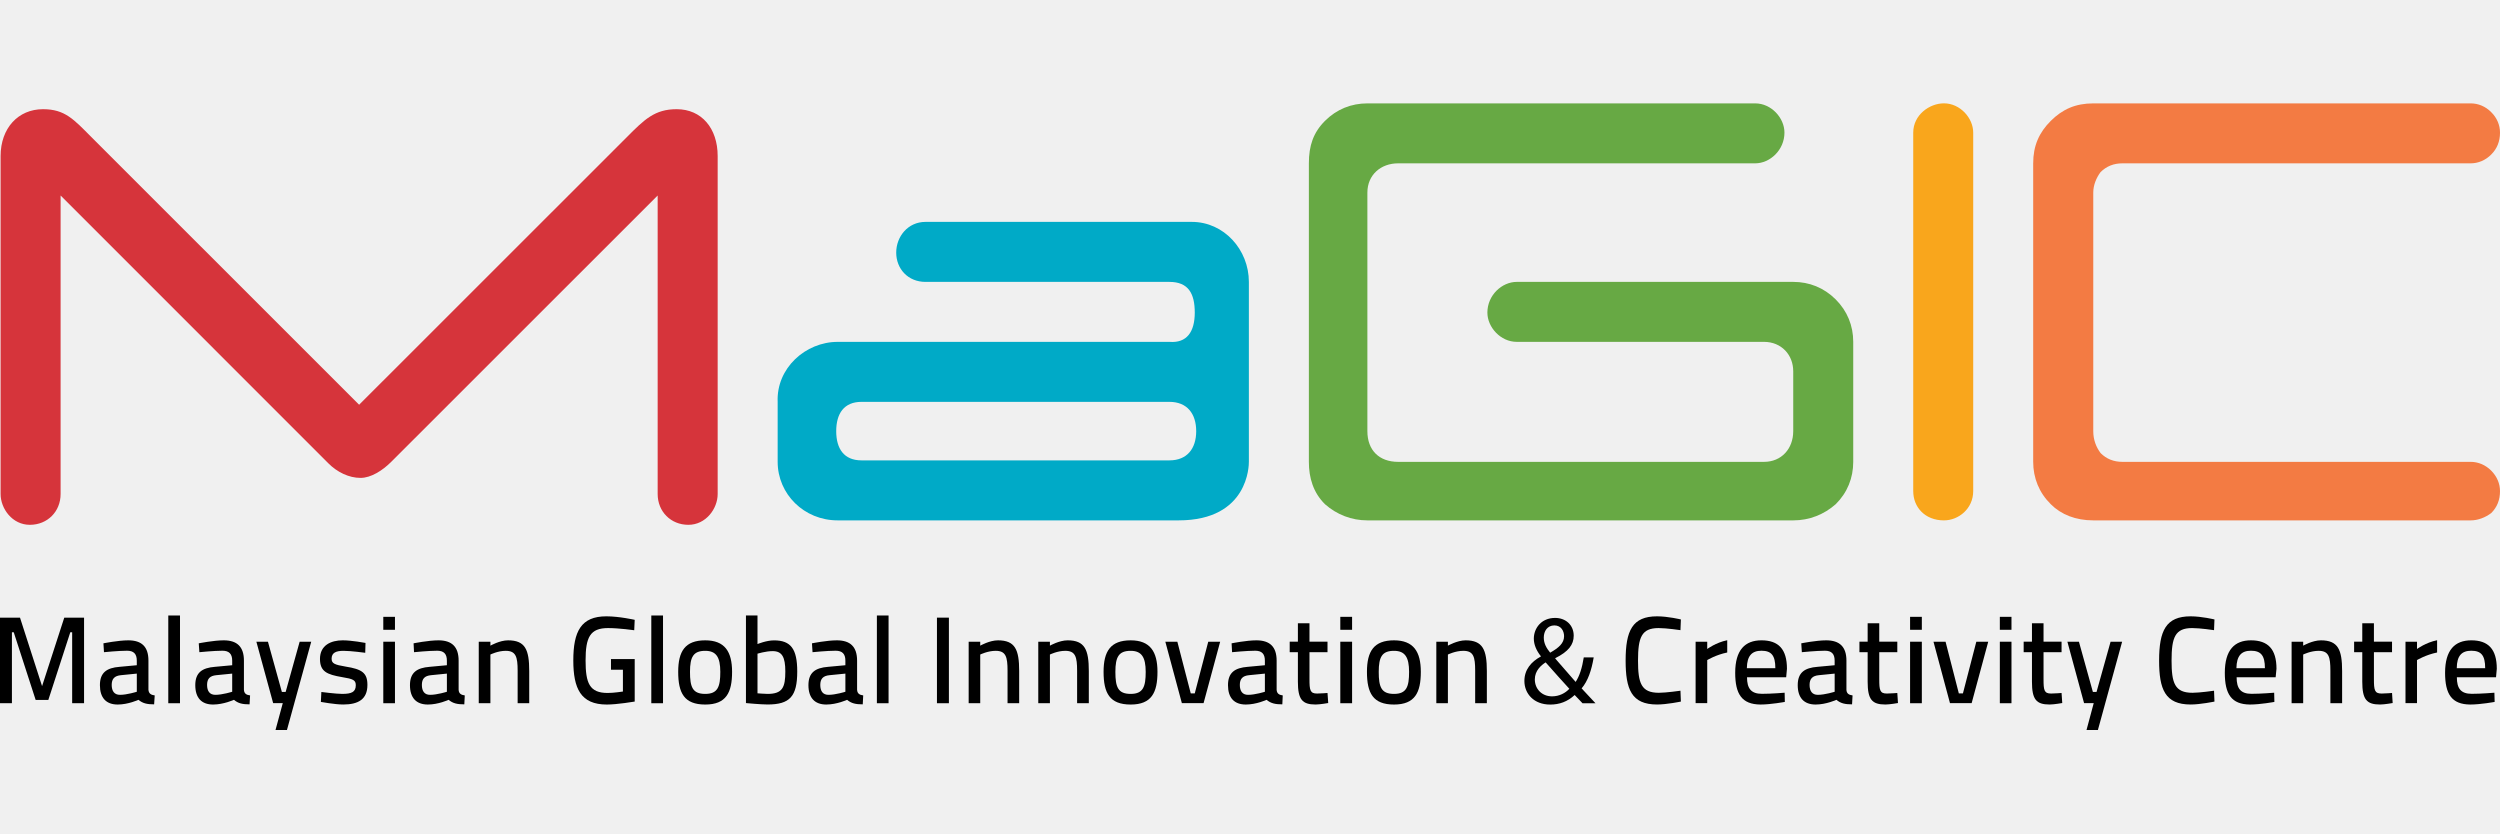
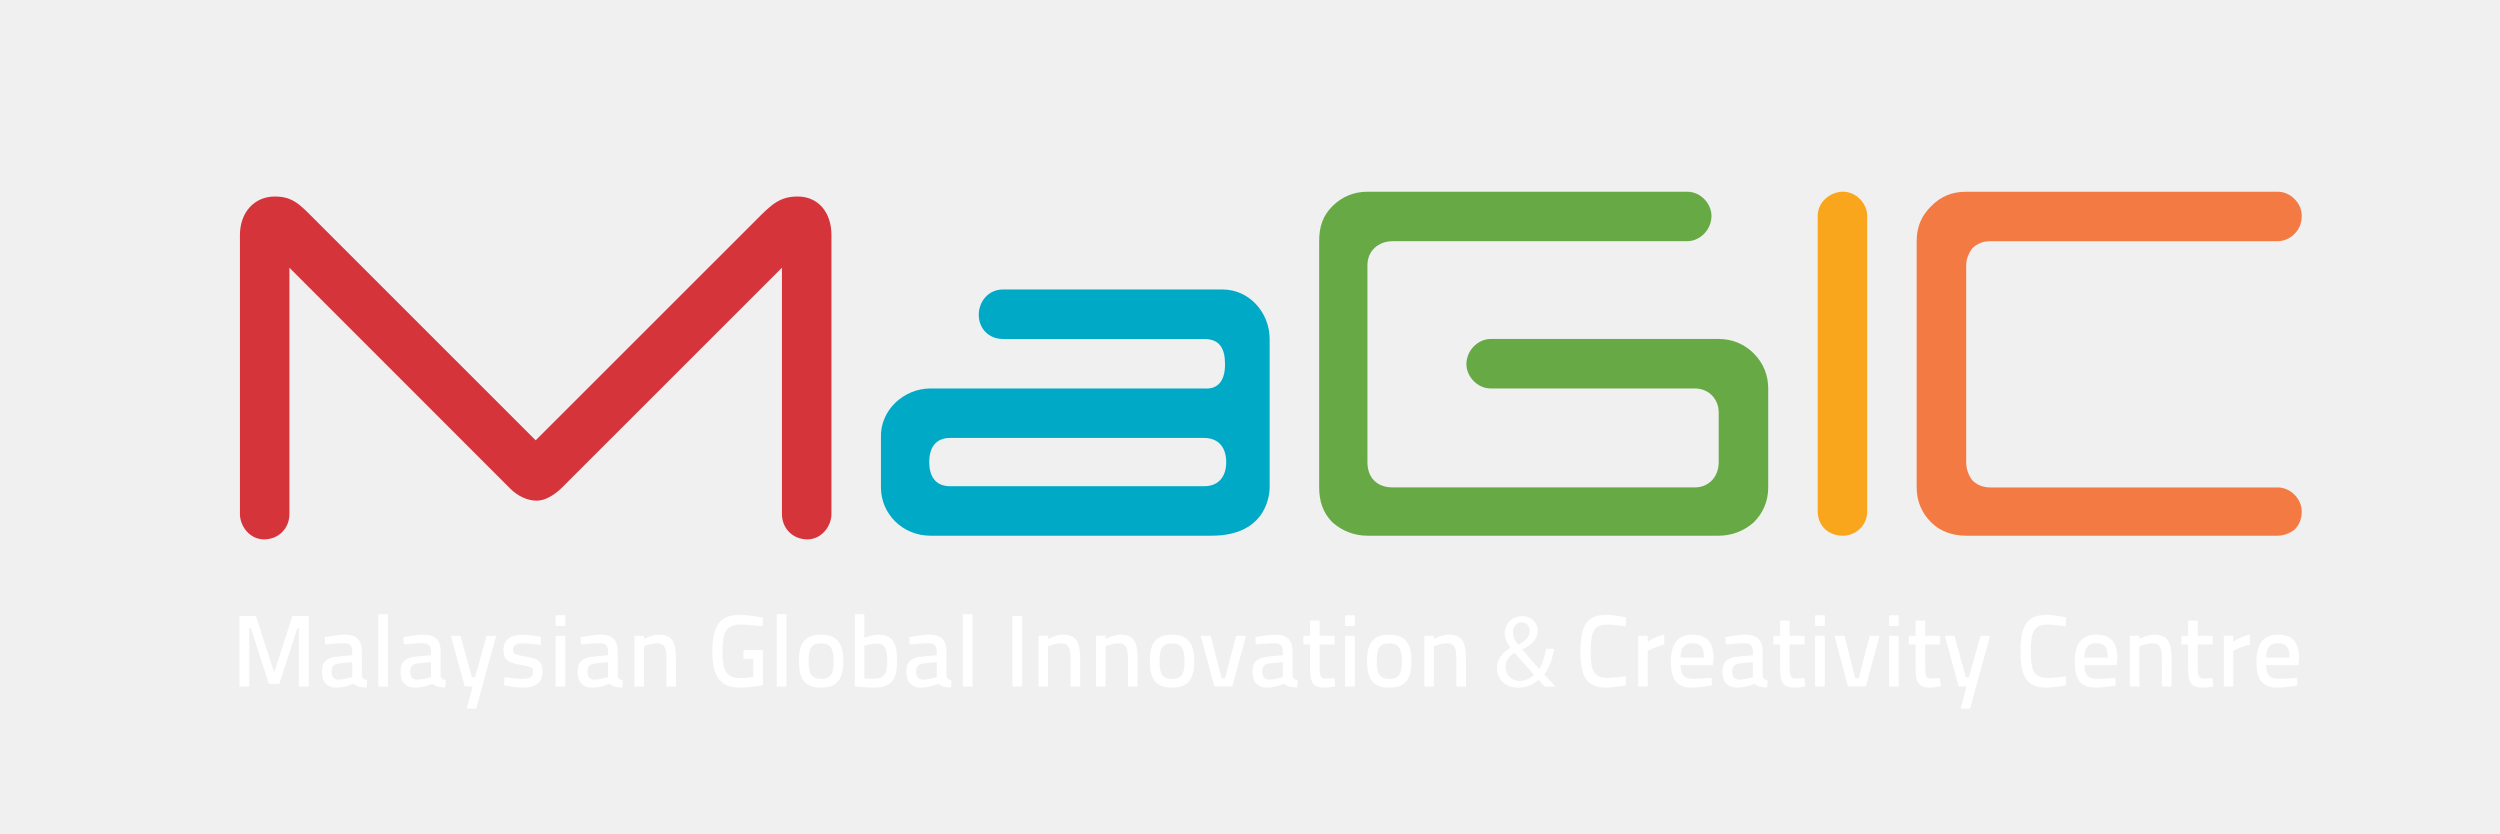
- <svg xmlns="http://www.w3.org/2000/svg" version="1.1" id="Layer_1" x="0px" y="0px" width="300px" height="100px" viewBox="-95 -20 300 100" enable-background="new -95 -20 300 100" xml:space="preserve">
-   <g>
-     <path fill="#D6343B" d="M-19.767-3.557c2.107-2.112,3.331-3.34,5.968-3.34c2.984,0,4.919,2.286,4.919,5.622v40.558   c0,1.757-1.41,3.695-3.514,3.695c-2.108,0-3.687-1.588-3.687-3.695V3.461l-31.97,31.957c-1.054,1.059-2.447,1.93-3.679,1.93   c-1.409,0-2.811-0.693-3.864-1.747L-87.728,3.461v35.822c0,2.107-1.579,3.695-3.691,3.695c-2.104,0-3.509-1.938-3.509-3.695V-1.275   c0-3.336,2.104-5.622,5.088-5.622c2.637,0,3.695,1.228,5.799,3.34l32.135,32.126L-19.767-3.557z" />
-     <path fill="#67A944" d="M69.086,42.445c-1.93,0-3.683-0.703-5.088-1.939c-1.404-1.389-1.934-3.157-1.934-5.083V-0.399   c0-2.112,0.529-3.69,1.934-5.096c1.405-1.401,3.158-2.099,5.088-2.099h46.544c1.926,0,3.505,1.748,3.505,3.504   c0,2.108-1.753,3.69-3.505,3.69H72.781c-2.107,0-3.695,1.405-3.695,3.51v28.63c0,2.281,1.406,3.683,3.695,3.683h43.898   c2.107,0,3.508-1.583,3.508-3.683v-7.2c0-1.938-1.4-3.517-3.508-3.517H87.004c-1.931,0-3.518-1.757-3.518-3.509   c0-2.107,1.761-3.687,3.518-3.687h33.184c1.935,0,3.691,0.703,5.093,2.1c1.405,1.406,2.107,3.167,2.107,5.097v14.4   c0,1.926-0.702,3.694-2.107,5.083c-1.401,1.236-3.158,1.939-5.093,1.939H69.086z" />
-     <path fill="#F9A61C" d="M134.588,38.936V-4.09c0-2.1,1.93-3.509,3.687-3.509c1.931,0,3.51,1.753,3.51,3.509v43.026   c0,2.104-1.753,3.51-3.51,3.51C135.998,42.445,134.588,40.866,134.588,38.936" />
-     <path fill="#F37B43" d="M156.192,42.445c-2.112,0-3.869-0.703-5.097-1.939c-1.409-1.389-2.112-3.157-2.112-5.083V-0.399   c0-2.112,0.703-3.69,2.112-5.096c1.405-1.401,2.984-2.099,5.097-2.099h45.303c0.868,0,1.753,0.346,2.451,1.053   C204.652-5.847,205-4.962,205-4.09c0,1.054-0.348,1.93-1.054,2.633c-0.698,0.706-1.583,1.057-2.451,1.057H159.7   c-1.053,0-1.93,0.352-2.632,1.054c-0.525,0.699-0.876,1.579-0.876,2.456v28.63c0,1.045,0.351,1.922,0.876,2.625   c0.702,0.709,1.579,1.058,2.632,1.058h41.795c0.868,0,1.753,0.352,2.451,1.054c0.706,0.711,1.054,1.583,1.054,2.459   c0,1.055-0.348,1.931-1.054,2.633c-0.698,0.525-1.583,0.877-2.451,0.877H156.192z" />
-     <path fill="#00AAC7" d="M45.33,35.245H8.379c-2.1,0-3.033-1.401-3.033-3.505c0-2.112,0.934-3.517,3.033-3.517H45.33   c2.111,0,3.215,1.405,3.215,3.517C48.545,33.844,47.441,35.245,45.33,35.245 M48.021,6.627H16.059   c-2.107,0-3.513,1.757-3.513,3.691c0,1.93,1.405,3.51,3.513,3.51H45.33c2.285,0,3.042,1.405,3.042,3.687   c0,2.277-0.931,3.682-3.042,3.509H5.523c-3.864,0-7.373,3.158-7.204,7.2v7.199c0,3.857,3.158,7.022,7.204,7.022h40.909   c8.432,0,8.432-6.671,8.432-7.022V13.828C54.864,9.963,51.88,6.627,48.021,6.627" />
-     <polygon points="-95,54.119 -92.599,54.119 -89.951,62.338 -87.288,54.119 -84.913,54.119 -84.913,64.387 -86.341,64.387    -86.341,55.869 -86.564,55.869 -89.201,63.996 -90.72,63.996 -93.352,55.869 -93.57,55.869 -93.57,64.387 -95,64.387  " />
-     <path d="M-77.187,62.783c0.042,0.428,0.289,0.611,0.753,0.666l-0.07,1.074c-0.835,0-1.371-0.117-1.877-0.545   c0,0-1.241,0.566-2.492,0.566c-1.401,0-2.137-0.816-2.137-2.322c0-1.51,0.806-2.08,2.357-2.203l2.068-0.191v-0.553   c0-0.822-0.384-1.188-1.165-1.188c-1.017,0-2.773,0.176-2.773,0.176l-0.066-1.064c0,0,1.79-0.359,2.982-0.359   c1.618,0,2.42,0.773,2.42,2.436V62.783z M-80.491,61.023c-0.762,0.074-1.105,0.43-1.105,1.168s0.316,1.189,0.997,1.189   c0.851,0,2.016-0.369,2.016-0.369v-2.178L-80.491,61.023z" />
-     <rect x="-74.806" y="53.859" width="1.405" height="10.529" />
-     <path d="M-65.728,62.783c0.027,0.428,0.273,0.611,0.738,0.666l-0.062,1.074c-0.847,0-1.372-0.117-1.872-0.545   c0,0-1.252,0.566-2.504,0.566c-1.401,0-2.138-0.816-2.138-2.322c0-1.51,0.814-2.08,2.359-2.203l2.071-0.191v-0.553   c0-0.822-0.393-1.188-1.17-1.188c-1.019,0-2.769,0.176-2.769,0.176l-0.074-1.064c0,0,1.794-0.359,2.994-0.359   c1.607,0,2.426,0.773,2.426,2.436V62.783z M-69.048,61.023c-0.765,0.074-1.102,0.43-1.102,1.168s0.312,1.189,0.993,1.189   c0.852,0,2.021-0.369,2.021-0.369v-2.178L-69.048,61.023z" />
-     <polygon points="-62.847,57.006 -61.175,63.035 -60.723,63.035 -59.042,57.006 -57.653,57.006 -60.567,67.6 -61.939,67.6    -61.067,64.379 -62.221,64.379 -64.235,57.006  " />
-     <path d="M-51.171,58.334c0,0-1.698-0.234-2.618-0.234c-0.884,0-1.418,0.227-1.418,0.941c0,0.568,0.342,0.73,1.687,0.951   c1.951,0.309,2.61,0.746,2.61,2.199c0,1.729-1.105,2.35-2.909,2.35c-0.988,0-2.677-0.311-2.677-0.311l0.059-1.193   c0,0,1.748,0.23,2.5,0.23c1.128,0,1.631-0.23,1.631-1.039c0-0.611-0.309-0.758-1.631-0.971c-1.839-0.311-2.666-0.676-2.666-2.186   c0-1.646,1.322-2.232,2.731-2.232c1.087,0,2.732,0.312,2.732,0.312L-51.171,58.334z" />
-     <path d="M-49.005,54.02h1.401v1.555h-1.401V54.02z M-49.005,57.006h1.401v7.381h-1.401V57.006z" />
-     <path d="M-39.964,62.783c0.025,0.428,0.281,0.611,0.736,0.666l-0.054,1.074c-0.844,0-1.377-0.117-1.881-0.545   c0,0-1.235,0.566-2.49,0.566c-1.407,0-2.151-0.816-2.151-2.322c0-1.51,0.814-2.08,2.366-2.203l2.064-0.191v-0.553   c0-0.822-0.382-1.188-1.161-1.188c-1.021,0-2.782,0.176-2.782,0.176l-0.053-1.064c0,0,1.789-0.359,2.987-0.359   c1.601,0,2.418,0.773,2.418,2.436V62.783z M-43.276,61.023c-0.767,0.074-1.099,0.43-1.099,1.168s0.308,1.189,0.983,1.189   c0.857,0,2.019-0.369,2.019-0.369v-2.178L-43.276,61.023z" />
-     <path d="M-37.55,64.387v-7.381h1.399v0.473c0,0,1.114-0.639,2.118-0.639c2.061,0,2.54,1.113,2.54,3.682v3.865h-1.39v-3.895   c0-1.668-0.208-2.393-1.432-2.393c-0.942,0-1.837,0.445-1.837,0.445v5.842H-37.55z" />
-     <path d="M-21.681,59.09h2.846v5.098c0,0-2.095,0.357-3.348,0.357c-3.131,0-4.02-1.926-4.02-5.291c0-3.488,0.928-5.295,3.97-5.295   c1.546,0,3.397,0.42,3.397,0.42l-0.056,1.25c0,0-1.796-0.26-3.146-0.26c-2.161,0-2.692,1.115-2.692,3.885   c0,2.713,0.458,3.902,2.653,3.902c0.779,0,1.779-0.172,1.827-0.172v-2.619h-1.433V59.09z" />
-     <rect x="-16.843" y="53.859" width="1.405" height="10.529" />
-     <path d="M-7.15,60.625c0,2.479-0.707,3.92-3.22,3.92c-2.525,0-3.246-1.377-3.246-3.92c0-2.471,0.821-3.785,3.246-3.785   C-8.033,56.84-7.15,58.191-7.15,60.625 M-8.564,60.625c0-1.764-0.492-2.525-1.806-2.525c-1.414,0-1.831,0.707-1.831,2.525   c0,1.83,0.31,2.643,1.831,2.643C-8.85,63.268-8.564,62.383-8.564,60.625" />
-     <path d="M0.669,60.582c0,2.994-0.891,3.957-3.559,3.957c-0.83,0-2.596-0.17-2.596-0.17v-10.51h1.385v3.428   c0,0,1.066-0.443,1.979-0.443C-0.104,56.844,0.669,57.863,0.669,60.582 M-0.761,60.582c0-1.771-0.413-2.447-1.521-2.447   c-0.83,0-1.818,0.307-1.818,0.307v4.756c0,0,0.876,0.07,1.211,0.07C-1.088,63.268-0.761,62.469-0.761,60.582" />
-     <path d="M7.853,62.783c0.024,0.428,0.277,0.611,0.733,0.666L8.53,64.523c-0.843,0-1.372-0.117-1.876-0.545   c0,0-1.243,0.566-2.503,0.566c-1.391,0-2.139-0.816-2.139-2.322c0-1.51,0.814-2.08,2.36-2.203l2.074-0.191v-0.553   c0-0.822-0.384-1.188-1.174-1.188c-1.021,0-2.768,0.176-2.768,0.176l-0.068-1.064c0,0,1.786-0.359,2.988-0.359   c1.612,0,2.427,0.773,2.427,2.436V62.783z M4.542,61.023c-0.771,0.074-1.108,0.43-1.108,1.168s0.303,1.189,0.986,1.189   c0.854,0,2.027-0.369,2.027-0.369v-2.178L4.542,61.023z" />
-     <rect x="10.226" y="53.859" width="1.402" height="10.529" />
-     <rect x="17.434" y="54.117" width="1.434" height="10.27" />
-     <path d="M21.24,64.387v-7.381h1.388v0.473c0,0,1.12-0.639,2.129-0.639c2.054,0,2.544,1.113,2.544,3.682v3.865h-1.396v-3.895   c0-1.668-0.2-2.393-1.427-2.393c-0.944,0-1.85,0.445-1.85,0.445v5.842H21.24z" />
-     <path d="M29.593,64.387v-7.381h1.397v0.473c0,0,1.12-0.639,2.13-0.639c2.048,0,2.538,1.113,2.538,3.682v3.865h-1.405v-3.895   c0-1.668-0.197-2.393-1.422-2.393c-0.944,0-1.841,0.445-1.841,0.445v5.842H29.593z" />
-     <path d="M43.897,60.625c0,2.479-0.704,3.92-3.216,3.92c-2.527,0-3.252-1.377-3.252-3.92c0-2.471,0.832-3.785,3.252-3.785   C43.013,56.84,43.897,58.191,43.897,60.625 M42.484,60.625c0-1.764-0.492-2.525-1.803-2.525c-1.419,0-1.835,0.707-1.835,2.525   c0,1.83,0.31,2.643,1.835,2.643C42.194,63.268,42.484,62.383,42.484,60.625" />
-     <polygon points="46.282,57.006 47.89,63.211 48.37,63.211 49.99,57.006 51.42,57.006 49.428,64.379 46.824,64.379 44.84,57.006     " />
-     <path d="M58.196,62.783c0.033,0.428,0.274,0.611,0.733,0.666l-0.05,1.074c-0.841,0-1.382-0.117-1.885-0.545   c0,0-1.236,0.566-2.492,0.566c-1.409,0-2.143-0.816-2.143-2.322c0-1.51,0.81-2.08,2.37-2.203l2.056-0.191v-0.553   c0-0.822-0.382-1.188-1.158-1.188c-1.021,0-2.778,0.176-2.778,0.176l-0.058-1.064c0,0,1.783-0.359,2.976-0.359   c1.616,0,2.429,0.773,2.429,2.436V62.783z M54.881,61.023c-0.762,0.074-1.101,0.43-1.101,1.168s0.31,1.189,0.987,1.189   c0.86,0,2.019-0.369,2.019-0.369v-2.178L54.881,61.023z" />
-     <path d="M62.137,58.264v3.221c0,1.328,0.07,1.74,0.913,1.74c0.414,0,1.251-0.068,1.251-0.068l0.085,1.207   c0,0-0.988,0.178-1.515,0.178c-1.604,0-2.124-0.605-2.124-2.732v-3.545h-0.983v-1.262h0.983v-2.209h1.39v2.209h2.164v1.262H62.137z   " />
-     <path d="M65.836,54.02h1.415v1.555h-1.415V54.02z M65.836,57.006h1.415v7.381h-1.415V57.006z" />
-     <path d="M75.499,60.625c0,2.479-0.702,3.92-3.22,3.92c-2.521,0-3.245-1.377-3.245-3.92c0-2.471,0.829-3.785,3.245-3.785   C74.618,56.84,75.499,58.191,75.499,60.625 M74.09,60.625c0-1.764-0.492-2.525-1.811-2.525c-1.418,0-1.831,0.707-1.831,2.525   c0,1.83,0.314,2.643,1.831,2.643C73.803,63.268,74.09,62.383,74.09,60.625" />
-     <path d="M77.359,64.387v-7.381h1.389v0.473c0,0,1.128-0.639,2.124-0.639c2.056,0,2.55,1.113,2.55,3.682v3.865H82.02v-3.895   c0-1.668-0.192-2.393-1.424-2.393c-0.943,0-1.848,0.445-1.848,0.445v5.842H77.359z" />
-     <path d="M106.706,64.189c0,0-1.687,0.352-2.858,0.352c-3.079,0-3.773-1.838-3.773-5.273c0-3.594,0.809-5.309,3.773-5.309   c1.323,0,2.858,0.375,2.858,0.375l-0.051,1.285c0,0-1.662-0.25-2.627-0.25c-2.043,0-2.466,1.115-2.466,3.898   c0,2.699,0.371,3.867,2.503,3.867c0.87,0,2.59-0.248,2.59-0.248L106.706,64.189z" />
-     <path d="M108.473,57.006h1.394v0.873c0,0,1.041-0.777,2.401-1.053v1.473c-1.36,0.277-2.401,0.91-2.401,0.91v5.17h-1.394V57.006z" />
-     <path d="M119.157,63.125l0.022,1.105c0,0-1.684,0.314-2.932,0.314c-2.221-0.021-3.023-1.246-3.023-3.807   c0-2.746,1.184-3.898,3.151-3.898c2.038,0,3.059,1.055,3.059,3.412l-0.093,1.023h-4.698c0,1.328,0.476,1.984,1.792,1.984   C117.572,63.26,119.157,63.125,119.157,63.125 M118.041,60.18c0-1.535-0.483-2.092-1.665-2.092c-1.146,0-1.732,0.602-1.753,2.092   H118.041z" />
-     <path d="M126.572,62.783c0.024,0.428,0.272,0.611,0.735,0.666l-0.06,1.074c-0.846,0-1.37-0.117-1.872-0.545   c0,0-1.244,0.566-2.499,0.566c-1.403,0-2.149-0.816-2.149-2.322c0-1.51,0.814-2.08,2.366-2.203l2.064-0.191v-0.553   c0-0.822-0.382-1.188-1.163-1.188c-1.015,0-2.773,0.176-2.773,0.176l-0.068-1.064c0,0,1.794-0.359,2.992-0.359   c1.608,0,2.427,0.773,2.427,2.436V62.783z M123.262,61.023c-0.773,0.074-1.112,0.43-1.112,1.168s0.314,1.189,0.99,1.189   c0.855,0,2.019-0.369,2.019-0.369v-2.178L123.262,61.023z" />
-     <path d="M130.511,58.264v3.221c0,1.328,0.07,1.74,0.911,1.74c0.416,0,1.255-0.068,1.255-0.068l0.079,1.207   c0,0-0.984,0.178-1.507,0.178c-1.614,0-2.131-0.605-2.131-2.732v-3.545h-0.986v-1.262h0.986v-2.209h1.393v2.209h2.166v1.262   H130.511z" />
-     <path d="M134.21,54.02h1.41v1.555h-1.41V54.02z M134.21,57.006h1.41v7.381h-1.41V57.006z" />
-     <polygon points="138.467,57.006 140.061,63.211 140.55,63.211 142.158,57.006 143.588,57.006 141.597,64.379 138.998,64.379    137.017,57.006  " />
-     <path d="M144.98,54.02h1.397v1.555h-1.397V54.02z M144.98,57.006h1.397v7.381h-1.397V57.006z" />
-     <path d="M150.224,58.264v3.221c0,1.328,0.064,1.74,0.911,1.74c0.418,0,1.252-0.068,1.252-0.068l0.083,1.207   c0,0-0.993,0.178-1.515,0.178c-1.605,0-2.12-0.605-2.12-2.732v-3.545h-0.996v-1.262h0.996v-2.209h1.389v2.209h2.163v1.262H150.224z   " />
-     <polygon points="154.471,57.006 156.146,63.035 156.583,63.035 158.27,57.006 159.656,57.006 156.748,67.6 155.382,67.6    156.246,64.379 155.089,64.379 153.086,57.006  " />
-     <path d="M170.736,64.189c0,0-1.687,0.352-2.858,0.352c-3.079,0-3.785-1.838-3.785-5.273c0-3.594,0.82-5.309,3.785-5.309   c1.323,0,2.858,0.375,2.858,0.375l-0.052,1.285c0,0-1.663-0.25-2.629-0.25c-2.046,0-2.467,1.115-2.467,3.898   c0,2.699,0.376,3.867,2.509,3.867c0.872,0,2.587-0.248,2.587-0.248L170.736,64.189z" />
-     <path d="M177.901,63.125l0.026,1.105c0,0-1.687,0.314-2.94,0.314c-2.216-0.021-3.009-1.246-3.009-3.807   c0-2.746,1.174-3.898,3.131-3.898c2.046,0,3.069,1.055,3.069,3.412l-0.101,1.023h-4.683c0,1.328,0.472,1.984,1.786,1.984   C176.311,63.26,177.901,63.125,177.901,63.125 M176.789,60.18c0-1.535-0.489-2.092-1.68-2.092c-1.139,0-1.714,0.602-1.738,2.092   H176.789z" />
-     <path d="M179.992,64.387v-7.381h1.39v0.473c0,0,1.119-0.639,2.124-0.639c2.058,0,2.548,1.113,2.548,3.682v3.865h-1.407v-3.895   c0-1.668-0.19-2.393-1.415-2.393c-0.952,0-1.85,0.445-1.85,0.445v5.842H179.992z" />
-     <path d="M189.871,58.264v3.221c0,1.328,0.074,1.74,0.92,1.74c0.411,0,1.254-0.068,1.254-0.068l0.075,1.207   c0,0-0.989,0.178-1.514,0.178c-1.611,0-2.133-0.605-2.133-2.732v-3.545h-0.979v-1.262h0.979v-2.209h1.397v2.209h2.174v1.262   H189.871z" />
-     <path d="M193.659,57.006h1.382v0.873c0,0,1.048-0.777,2.412-1.053v1.473c-1.364,0.277-2.412,0.91-2.412,0.91v5.17h-1.382V57.006z" />
-     <path d="M204.328,63.125l0.029,1.105c0,0-1.679,0.314-2.939,0.314c-2.215-0.021-3.008-1.246-3.008-3.807   c0-2.746,1.178-3.898,3.145-3.898c2.033,0,3.06,1.055,3.06,3.412l-0.092,1.023h-4.699c0,1.328,0.468,1.984,1.787,1.984   C202.749,63.26,204.328,63.125,204.328,63.125 M203.221,60.18c0-1.535-0.481-2.092-1.666-2.092c-1.153,0-1.731,0.602-1.743,2.092   H203.221z" />
-     <path d="M94.899,64.387c-0.28-0.287-0.554-0.572-0.938-0.986c-0.868,0.805-1.84,1.148-2.942,1.148c-1.96,0-3.092-1.314-3.092-2.828   c0-1.373,0.818-2.312,1.972-2.939v-0.043c-0.527-0.658-0.84-1.385-0.84-2.105c0-1.227,0.885-2.484,2.555-2.484   c1.258,0,2.231,0.838,2.231,2.137c0,1.068-0.619,1.898-2.213,2.693v0.045c0.85,0.984,1.804,2.086,2.444,2.805   c0.465-0.699,0.777-1.676,0.975-2.939h1.193c-0.269,1.582-0.7,2.832-1.45,3.715c0.539,0.568,1.063,1.137,1.663,1.783H94.899z    M93.321,62.654c-0.6-0.658-1.719-1.885-2.844-3.17c-0.533,0.342-1.298,0.986-1.298,2.043c0,1.154,0.852,2.035,2.063,2.035   C92.11,63.562,92.842,63.172,93.321,62.654 M90.254,56.51c0,0.719,0.327,1.271,0.766,1.811c1.015-0.582,1.669-1.121,1.669-1.975   c0-0.611-0.343-1.297-1.165-1.297C90.688,55.049,90.254,55.734,90.254,56.51" />
-   </g>
+ <svg xmlns="http://www.w3.org/2000/svg" version="1.1" id="Layer_1" x="0px" y="0px" width="300px" height="100px" viewBox="0 0 300 100" enable-background="new 0 0 300 100" xml:space="preserve">
+   <path fill="#D6343B" d="M90.793,26.337c1.738-1.742,2.748-2.756,4.923-2.756c2.461,0,4.058,1.886,4.058,4.638v33.458  c0,1.447-1.164,3.048-2.899,3.048c-1.739,0-3.042-1.312-3.042-3.048V32.126L67.461,58.489c-0.87,0.873-2.019,1.592-3.035,1.592  c-1.163,0-2.319-0.571-3.188-1.441L34.731,32.126v29.551c0,1.736-1.303,3.048-3.045,3.048c-1.735,0-2.895-1.601-2.895-3.048V28.22  c0-2.752,1.735-4.638,4.197-4.638c2.175,0,3.048,1.014,4.784,2.756l26.509,26.5L90.793,26.337z" />
+   <path fill="#67A944" d="M164.091,64.285c-1.592,0-3.039-0.579-4.197-1.6c-1.159-1.146-1.595-2.604-1.595-4.193v-29.55  c0-1.742,0.435-3.044,1.595-4.204c1.158-1.156,2.605-1.731,4.197-1.731h38.395c1.59,0,2.892,1.441,2.892,2.89  c0,1.739-1.445,3.044-2.892,3.044h-35.347c-1.738,0-3.048,1.158-3.048,2.895v23.618c0,1.881,1.16,3.037,3.048,3.037h36.213  c1.737,0,2.894-1.305,2.894-3.037v-5.94c0-1.599-1.155-2.901-2.894-2.901h-24.48c-1.593,0-2.902-1.45-2.902-2.896  c0-1.737,1.454-3.041,2.902-3.041h27.374c1.597,0,3.045,0.58,4.202,1.732c1.158,1.16,1.738,2.613,1.738,4.205v11.879  c0,1.59-0.58,3.047-1.738,4.192c-1.156,1.021-2.605,1.601-4.202,1.601L164.091,64.285L164.091,64.285z" />
+   <path fill="#F9A61C" d="M218.125,61.391V25.897c0-1.732,1.592-2.895,3.041-2.895c1.594,0,2.896,1.445,2.896,2.895v35.493  c0,1.734-1.445,2.896-2.896,2.896C219.288,64.285,218.125,62.982,218.125,61.391" />
+   <path fill="#F37B43" d="M235.945,64.285c-1.741,0-3.19-0.579-4.203-1.6C230.579,61.54,230,60.082,230,58.492v-29.55  c0-1.742,0.579-3.044,1.742-4.204c1.159-1.156,2.462-1.731,4.203-1.731h37.372c0.717,0,1.447,0.285,2.021,0.869  c0.583,0.572,0.87,1.302,0.87,2.021c0,0.87-0.287,1.592-0.87,2.172c-0.574,0.583-1.305,0.873-2.021,0.873h-34.477  c-0.87,0-1.594,0.29-2.172,0.869c-0.433,0.577-0.724,1.303-0.724,2.026v23.618c0,0.861,0.291,1.585,0.724,2.165  c0.578,0.586,1.302,0.872,2.172,0.872h34.477c0.717,0,1.447,0.291,2.021,0.87c0.583,0.586,0.87,1.306,0.87,2.028  c0,0.87-0.287,1.593-0.87,2.171c-0.574,0.435-1.305,0.725-2.021,0.725L235.945,64.285L235.945,64.285z" />
+   <path fill="#00AAC7" d="M144.493,58.345h-30.481c-1.732,0-2.502-1.155-2.502-2.89c0-1.744,0.771-2.901,2.502-2.901h30.481  c1.742,0,2.653,1.157,2.653,2.901C147.146,57.189,146.235,58.345,144.493,58.345 M146.713,34.738h-26.366  c-1.738,0-2.897,1.449-2.897,3.044c0,1.592,1.159,2.896,2.897,2.896h24.146c1.885,0,2.51,1.16,2.51,3.042  c0,1.878-0.768,3.037-2.51,2.894h-32.837c-3.188,0-6.082,2.605-5.943,5.94v5.938c0,3.182,2.605,5.793,5.943,5.793h33.747  c6.955,0,6.955-5.502,6.955-5.793V40.678C152.357,37.49,149.897,34.738,146.713,34.738" />
+   <polygon fill="#FFFFFF" points="28.732,73.916 30.712,73.916 32.897,80.696 35.094,73.916 37.053,73.916 37.053,82.386   35.875,82.386 35.875,75.359 35.691,75.359 33.516,82.063 32.263,82.063 30.092,75.359 29.912,75.359 29.912,82.386 28.732,82.386   " />
+   <path fill="#FFFFFF" d="M43.427,81.062c0.034,0.354,0.238,0.504,0.621,0.55l-0.058,0.887c-0.689,0-1.131-0.097-1.549-0.45  c0,0-1.023,0.467-2.056,0.467c-1.155,0-1.763-0.674-1.763-1.914c0-1.248,0.665-1.717,1.944-1.818l1.706-0.158v-0.456  c0-0.679-0.316-0.981-0.96-0.981c-0.839,0-2.287,0.147-2.287,0.147l-0.055-0.878c0,0,1.477-0.297,2.46-0.297  c1.335,0,1.997,0.638,1.997,2.009V81.062z M40.701,79.611c-0.628,0.062-0.912,0.354-0.912,0.964c0,0.608,0.261,0.98,0.823,0.98  c0.702,0,1.663-0.306,1.663-0.306v-1.796L40.701,79.611z" />
+   <rect x="45.391" y="73.701" fill="#FFFFFF" width="1.159" height="8.688" />
+   <path fill="#FFFFFF" d="M52.879,81.062c0.022,0.354,0.225,0.504,0.608,0.55l-0.05,0.887c-0.699,0-1.132-0.097-1.544-0.45  c0,0-1.033,0.467-2.066,0.467c-1.156,0-1.764-0.674-1.764-1.914c0-1.248,0.671-1.717,1.946-1.818l1.708-0.158v-0.456  c0-0.679-0.324-0.981-0.965-0.981c-0.84,0-2.284,0.147-2.284,0.147l-0.061-0.878c0,0,1.48-0.297,2.469-0.297  c1.326,0,2.001,0.638,2.001,2.009L52.879,81.062L52.879,81.062z M50.141,79.611c-0.631,0.062-0.909,0.354-0.909,0.964  c0,0.608,0.257,0.98,0.819,0.98c0.703,0,1.667-0.306,1.667-0.306v-1.796L50.141,79.611z" />
+   <polygon fill="#FFFFFF" points="55.256,76.297 56.636,81.271 57.008,81.271 58.395,76.297 59.541,76.297 57.137,85.036   56.005,85.036 56.724,82.379 55.772,82.379 54.111,76.297 " />
+   <path fill="#FFFFFF" d="M64.888,77.394c0,0-1.401-0.194-2.16-0.194c-0.729,0-1.169,0.188-1.169,0.777  c0,0.468,0.282,0.602,1.392,0.785c1.609,0.254,2.153,0.614,2.153,1.813c0,1.426-0.912,1.938-2.399,1.938  c-0.815,0-2.208-0.256-2.208-0.256l0.048-0.984c0,0,1.442,0.19,2.062,0.19c0.93,0,1.346-0.19,1.346-0.857  c0-0.505-0.255-0.625-1.346-0.802c-1.517-0.258-2.199-0.558-2.199-1.804c0-1.358,1.09-1.841,2.252-1.841  c0.896,0,2.253,0.257,2.253,0.257L64.888,77.394z" />
+   <path fill="#FFFFFF" d="M66.674,73.833h1.156v1.282h-1.156V73.833z M66.674,76.297h1.156v6.089h-1.156V76.297z" />
+   <path fill="#FFFFFF" d="M74.133,81.062c0.021,0.354,0.231,0.504,0.607,0.55l-0.045,0.887c-0.696,0-1.136-0.097-1.551-0.45  c0,0-1.019,0.467-2.054,0.467c-1.161,0-1.775-0.674-1.775-1.914c0-1.248,0.671-1.717,1.953-1.818l1.702-0.158v-0.456  c0-0.679-0.315-0.981-0.958-0.981c-0.842,0-2.295,0.147-2.295,0.147l-0.044-0.878c0,0,1.476-0.297,2.464-0.297  c1.321,0,1.995,0.638,1.995,2.009L74.133,81.062L74.133,81.062z M71.401,79.611c-0.633,0.062-0.907,0.354-0.907,0.964  c0,0.608,0.254,0.98,0.811,0.98c0.707,0,1.666-0.306,1.666-0.306v-1.796L71.401,79.611z" />
+   <path fill="#FFFFFF" d="M76.124,82.386v-6.089h1.154v0.391c0,0,0.919-0.527,1.747-0.527c1.701,0,2.096,0.919,2.096,3.038v3.188  h-1.147v-3.213c0-1.376-0.171-1.974-1.181-1.974c-0.777,0-1.516,0.366-1.516,0.366v4.818h-1.153V82.386z" />
+   <path fill="#FFFFFF" d="M89.215,78.017h2.347v4.205c0,0-1.728,0.295-2.761,0.295c-2.583,0-3.316-1.589-3.316-4.364  c0-2.878,0.765-4.368,3.274-4.368c1.275,0,2.803,0.347,2.803,0.347l-0.047,1.03c0,0-1.481-0.214-2.595-0.214  c-1.783,0-2.22,0.92-2.22,3.205c0,2.237,0.377,3.219,2.188,3.219c0.643,0,1.468-0.143,1.507-0.143v-2.16h-1.183v-1.052H89.215z" />
+   <rect x="93.206" y="73.701" fill="#FFFFFF" width="1.159" height="8.688" />
+   <path fill="#FFFFFF" d="M101.202,79.283c0,2.045-0.584,3.233-2.657,3.233c-2.083,0-2.678-1.136-2.678-3.233  c0-2.038,0.678-3.123,2.678-3.123C100.473,76.16,101.202,77.275,101.202,79.283 M100.036,79.283c0-1.456-0.406-2.084-1.49-2.084  c-1.167,0-1.51,0.584-1.51,2.084c0,1.51,0.255,2.18,1.51,2.18C99.799,81.463,100.036,80.732,100.036,79.283" />
+   <path fill="#FFFFFF" d="M107.652,79.248c0,2.47-0.735,3.264-2.936,3.264c-0.685,0-2.141-0.141-2.141-0.141v-8.67h1.142v2.828  c0,0,0.879-0.365,1.633-0.365C107.015,76.164,107.652,77.005,107.652,79.248 M106.472,79.248c0-1.463-0.34-2.02-1.255-2.02  c-0.684,0-1.499,0.253-1.499,0.253v3.923c0,0,0.722,0.059,0.999,0.059C106.203,81.463,106.472,80.804,106.472,79.248" />
+   <path fill="#FFFFFF" d="M113.578,81.062c0.02,0.354,0.228,0.504,0.604,0.55l-0.047,0.887c-0.695,0-1.131-0.097-1.547-0.45  c0,0-1.025,0.467-2.064,0.467c-1.148,0-1.764-0.674-1.764-1.914c0-1.248,0.671-1.717,1.947-1.818l1.71-0.158v-0.456  c0-0.679-0.316-0.981-0.968-0.981c-0.842,0-2.283,0.147-2.283,0.147l-0.056-0.878c0,0,1.474-0.297,2.464-0.297  c1.331,0,2.002,0.638,2.002,2.009v2.894H113.578z M110.846,79.611c-0.636,0.062-0.914,0.354-0.914,0.964  c0,0.608,0.25,0.98,0.814,0.98c0.704,0,1.672-0.306,1.672-0.306v-1.796L110.846,79.611z" />
+   <rect x="115.535" y="73.701" fill="#FFFFFF" width="1.157" height="8.688" />
+   <rect x="121.482" y="73.915" fill="#FFFFFF" width="1.183" height="8.471" />
+   <path fill="#FFFFFF" d="M124.621,82.386v-6.089h1.145v0.391c0,0,0.924-0.527,1.756-0.527c1.695,0,2.099,0.919,2.099,3.038v3.188  h-1.152v-3.213c0-1.376-0.165-1.974-1.177-1.974c-0.778,0-1.526,0.366-1.526,0.366v4.818h-1.145V82.386z" />
+   <path fill="#FFFFFF" d="M131.512,82.386v-6.089h1.153v0.391c0,0,0.923-0.527,1.756-0.527c1.689,0,2.094,0.919,2.094,3.038v3.188  h-1.159v-3.213c0-1.376-0.162-1.974-1.173-1.974c-0.778,0-1.518,0.366-1.518,0.366v4.818h-1.153V82.386z" />
+   <path fill="#FFFFFF" d="M143.312,79.283c0,2.045-0.581,3.233-2.653,3.233c-2.085,0-2.683-1.136-2.683-3.233  c0-2.038,0.687-3.123,2.683-3.123C142.583,76.16,143.312,77.275,143.312,79.283 M142.146,79.283c0-1.456-0.406-2.084-1.487-2.084  c-1.171,0-1.514,0.584-1.514,2.084c0,1.51,0.255,2.18,1.514,2.18C141.907,81.463,142.146,80.732,142.146,79.283" />
+   <polygon fill="#FFFFFF" points="145.279,76.297 146.605,81.416 147.002,81.416 148.338,76.297 149.517,76.297 147.875,82.379   145.727,82.379 144.089,76.297 " />
+   <path fill="#FFFFFF" d="M155.107,81.062c0.027,0.354,0.228,0.504,0.605,0.55l-0.042,0.887c-0.694,0-1.141-0.097-1.556-0.45  c0,0-1.02,0.467-2.056,0.467c-1.162,0-1.767-0.674-1.767-1.914c0-1.248,0.667-1.717,1.955-1.818l1.696-0.158v-0.456  c0-0.679-0.315-0.981-0.956-0.981c-0.841,0-2.291,0.147-2.291,0.147l-0.048-0.878c0,0,1.472-0.297,2.455-0.297  c1.333,0,2.004,0.638,2.004,2.009V81.062z M152.372,79.611c-0.628,0.062-0.908,0.354-0.908,0.964c0,0.608,0.256,0.98,0.814,0.98  c0.709,0,1.665-0.306,1.665-0.306v-1.796L152.372,79.611z" />
+   <path fill="#FFFFFF" d="M158.358,77.335v2.657c0,1.096,0.058,1.436,0.753,1.436c0.342,0,1.032-0.057,1.032-0.057l0.071,0.996  c0,0-0.815,0.146-1.251,0.146c-1.322,0-1.753-0.498-1.753-2.252v-2.925H156.4v-1.042h0.811v-1.821h1.147v1.821h1.785v1.042  L158.358,77.335L158.358,77.335z" />
+   <path fill="#FFFFFF" d="M161.41,73.833h1.166v1.282h-1.166V73.833z M161.41,76.297h1.166v6.089h-1.166V76.297z" />
+   <path fill="#FFFFFF" d="M169.381,79.283c0,2.045-0.579,3.233-2.656,3.233c-2.079,0-2.678-1.136-2.678-3.233  c0-2.038,0.685-3.123,2.678-3.123C168.654,76.16,169.381,77.275,169.381,79.283 M168.219,79.283c0-1.456-0.407-2.084-1.494-2.084  c-1.169,0-1.511,0.584-1.511,2.084c0,1.51,0.259,2.18,1.511,2.18C167.982,81.463,168.219,80.732,168.219,79.283" />
+   <path fill="#FFFFFF" d="M170.916,82.386v-6.089h1.145v0.391c0,0,0.932-0.527,1.753-0.527c1.695,0,2.104,0.919,2.104,3.038v3.188  h-1.157v-3.213c0-1.376-0.157-1.974-1.175-1.974c-0.778,0-1.524,0.366-1.524,0.366v4.818h-1.145V82.386z" />
+   <path fill="#FFFFFF" d="M195.125,82.223c0,0-1.393,0.29-2.357,0.29c-2.54,0-3.113-1.515-3.113-4.35c0-2.964,0.667-4.379,3.113-4.379  c1.091,0,2.357,0.309,2.357,0.309l-0.043,1.061c0,0-1.371-0.206-2.167-0.206c-1.687,0-2.033,0.92-2.033,3.216  c0,2.225,0.306,3.188,2.063,3.188c0.719,0,2.137-0.204,2.137-0.204L195.125,82.223z" />
+   <path fill="#FFFFFF" d="M196.581,76.297h1.151v0.721c0,0,0.858-0.642,1.979-0.869v1.215c-1.121,0.23-1.979,0.751-1.979,0.751v4.265  h-1.151V76.297z" />
+   <path fill="#FFFFFF" d="M205.396,81.345l0.019,0.912c0,0-1.39,0.259-2.42,0.259c-1.833-0.017-2.493-1.028-2.493-3.141  c0-2.267,0.977-3.216,2.599-3.216c1.682,0,2.523,0.871,2.523,2.813l-0.077,0.845h-3.876c0,1.096,0.395,1.638,1.479,1.638  C204.089,81.456,205.396,81.345,205.396,81.345 M204.476,78.915c0-1.266-0.398-1.726-1.375-1.726c-0.944,0-1.428,0.496-1.446,1.726  H204.476z" />
+   <path fill="#FFFFFF" d="M211.513,81.062c0.02,0.354,0.224,0.504,0.605,0.55l-0.049,0.887c-0.699,0-1.131-0.097-1.544-0.45  c0,0-1.027,0.467-2.062,0.467c-1.159,0-1.774-0.674-1.774-1.914c0-1.248,0.673-1.717,1.952-1.818l1.704-0.158v-0.456  c0-0.679-0.315-0.981-0.96-0.981c-0.838,0-2.288,0.147-2.288,0.147l-0.056-0.878c0,0,1.479-0.297,2.467-0.297  c1.327,0,2.004,0.638,2.004,2.009V81.062z M208.781,79.611c-0.638,0.062-0.917,0.354-0.917,0.964c0,0.608,0.259,0.98,0.817,0.98  c0.704,0,1.665-0.306,1.665-0.306v-1.796L208.781,79.611z" />
+   <path fill="#FFFFFF" d="M214.762,77.335v2.657c0,1.096,0.059,1.436,0.752,1.436c0.343,0,1.034-0.057,1.034-0.057l0.066,0.996  c0,0-0.812,0.146-1.243,0.146c-1.332,0-1.758-0.498-1.758-2.252v-2.925H212.8v-1.042h0.813v-1.821h1.148v1.821h1.786v1.042  L214.762,77.335L214.762,77.335z" />
+   <path fill="#FFFFFF" d="M217.812,73.833h1.164v1.282h-1.164V73.833z M217.812,76.297h1.164v6.089h-1.164V76.297z" />
+   <polygon fill="#FFFFFF" points="221.324,76.297 222.64,81.416 223.042,81.416 224.37,76.297 225.55,76.297 223.907,82.379   221.764,82.379 220.129,76.297 " />
+   <path fill="#FFFFFF" d="M226.697,73.833h1.151v1.282h-1.151V73.833z M226.697,76.297h1.151v6.089h-1.151V76.297z" />
+   <path fill="#FFFFFF" d="M231.023,77.335v2.657c0,1.096,0.053,1.436,0.751,1.436c0.345,0,1.033-0.057,1.033-0.057l0.069,0.996  c0,0-0.82,0.146-1.25,0.146c-1.324,0-1.75-0.498-1.75-2.252v-2.925h-0.821v-1.042h0.821v-1.821h1.146v1.821h1.784v1.042  L231.023,77.335L231.023,77.335z" />
+   <polygon fill="#FFFFFF" points="234.526,76.297 235.909,81.271 236.27,81.271 237.66,76.297 238.804,76.297 236.405,85.036   235.278,85.036 235.99,82.379 235.036,82.379 233.385,76.297 " />
+   <path fill="#FFFFFF" d="M247.944,82.223c0,0-1.393,0.29-2.358,0.29c-2.54,0-3.122-1.515-3.122-4.35c0-2.964,0.677-4.379,3.122-4.379  c1.092,0,2.358,0.309,2.358,0.309l-0.044,1.061c0,0-1.37-0.206-2.168-0.206c-1.688,0-2.035,0.92-2.035,3.216  c0,2.225,0.311,3.188,2.071,3.188c0.719,0,2.132-0.204,2.132-0.204L247.944,82.223z" />
+   <path fill="#FFFFFF" d="M253.854,81.345l0.021,0.912c0,0-1.391,0.259-2.426,0.259c-1.826-0.017-2.481-1.028-2.481-3.141  c0-2.267,0.969-3.216,2.583-3.216c1.687,0,2.531,0.871,2.531,2.813L254,79.817h-3.863c0,1.096,0.39,1.638,1.474,1.638  C252.543,81.456,253.854,81.345,253.854,81.345 M252.937,78.915c0-1.266-0.403-1.726-1.385-1.726c-0.939,0-1.415,0.496-1.433,1.726  H252.937z" />
+   <path fill="#FFFFFF" d="M255.58,82.386v-6.089h1.146v0.391c0,0,0.924-0.527,1.753-0.527c1.698,0,2.103,0.919,2.103,3.038v3.188  h-1.161v-3.213c0-1.376-0.156-1.974-1.168-1.974c-0.785,0-1.526,0.366-1.526,0.366v4.818h-1.146V82.386z" />
+   <path fill="#FFFFFF" d="M263.729,77.335v2.657c0,1.096,0.061,1.436,0.759,1.436c0.34,0,1.034-0.057,1.034-0.057l0.062,0.996  c0,0-0.815,0.146-1.249,0.146c-1.329,0-1.759-0.498-1.759-2.252v-2.925h-0.808v-1.042h0.808v-1.821h1.152v1.821h1.793v1.042  L263.729,77.335L263.729,77.335z" />
+   <path fill="#FFFFFF" d="M266.854,76.297h1.141v0.721c0,0,0.864-0.642,1.99-0.869v1.215c-1.126,0.23-1.99,0.751-1.99,0.751v4.265  h-1.141V76.297z" />
+   <path fill="#FFFFFF" d="M275.656,81.345l0.022,0.912c0,0-1.385,0.259-2.424,0.259c-1.827-0.017-2.481-1.028-2.481-3.141  c0-2.267,0.972-3.216,2.595-3.216c1.677,0,2.523,0.871,2.523,2.813l-0.076,0.845h-3.876c0,1.096,0.387,1.638,1.475,1.638  C274.352,81.456,275.656,81.345,275.656,81.345 M274.741,78.915c0-1.266-0.396-1.726-1.373-1.726c-0.952,0-1.429,0.496-1.439,1.726  H274.741z" />
+   <path fill="#FFFFFF" d="M185.384,82.386c-0.23-0.236-0.455-0.472-0.774-0.813c-0.715,0.664-1.516,0.947-2.426,0.947  c-1.617,0-2.551-1.084-2.551-2.333c0-1.133,0.676-1.907,1.626-2.425v-0.036c-0.434-0.543-0.692-1.142-0.692-1.735  c0-1.013,0.73-2.048,2.107-2.048c1.039,0,1.841,0.691,1.841,1.762c0,0.881-0.511,1.567-1.826,2.222v0.038  c0.702,0.81,1.488,1.72,2.017,2.312c0.384-0.576,0.642-1.383,0.806-2.424h0.983c-0.223,1.304-0.578,2.336-1.196,3.064  c0.444,0.468,0.878,0.937,1.372,1.472h-1.286V82.386z M184.082,80.958c-0.495-0.544-1.417-1.556-2.347-2.616  c-0.438,0.282-1.069,0.813-1.069,1.686c0,0.952,0.703,1.679,1.701,1.679C183.083,81.706,183.688,81.384,184.082,80.958   M181.553,75.889c0,0.593,0.27,1.048,0.631,1.493c0.839-0.481,1.378-0.925,1.378-1.629c0-0.505-0.283-1.07-0.962-1.07  C181.91,74.683,181.553,75.248,181.553,75.889" />
</svg>
